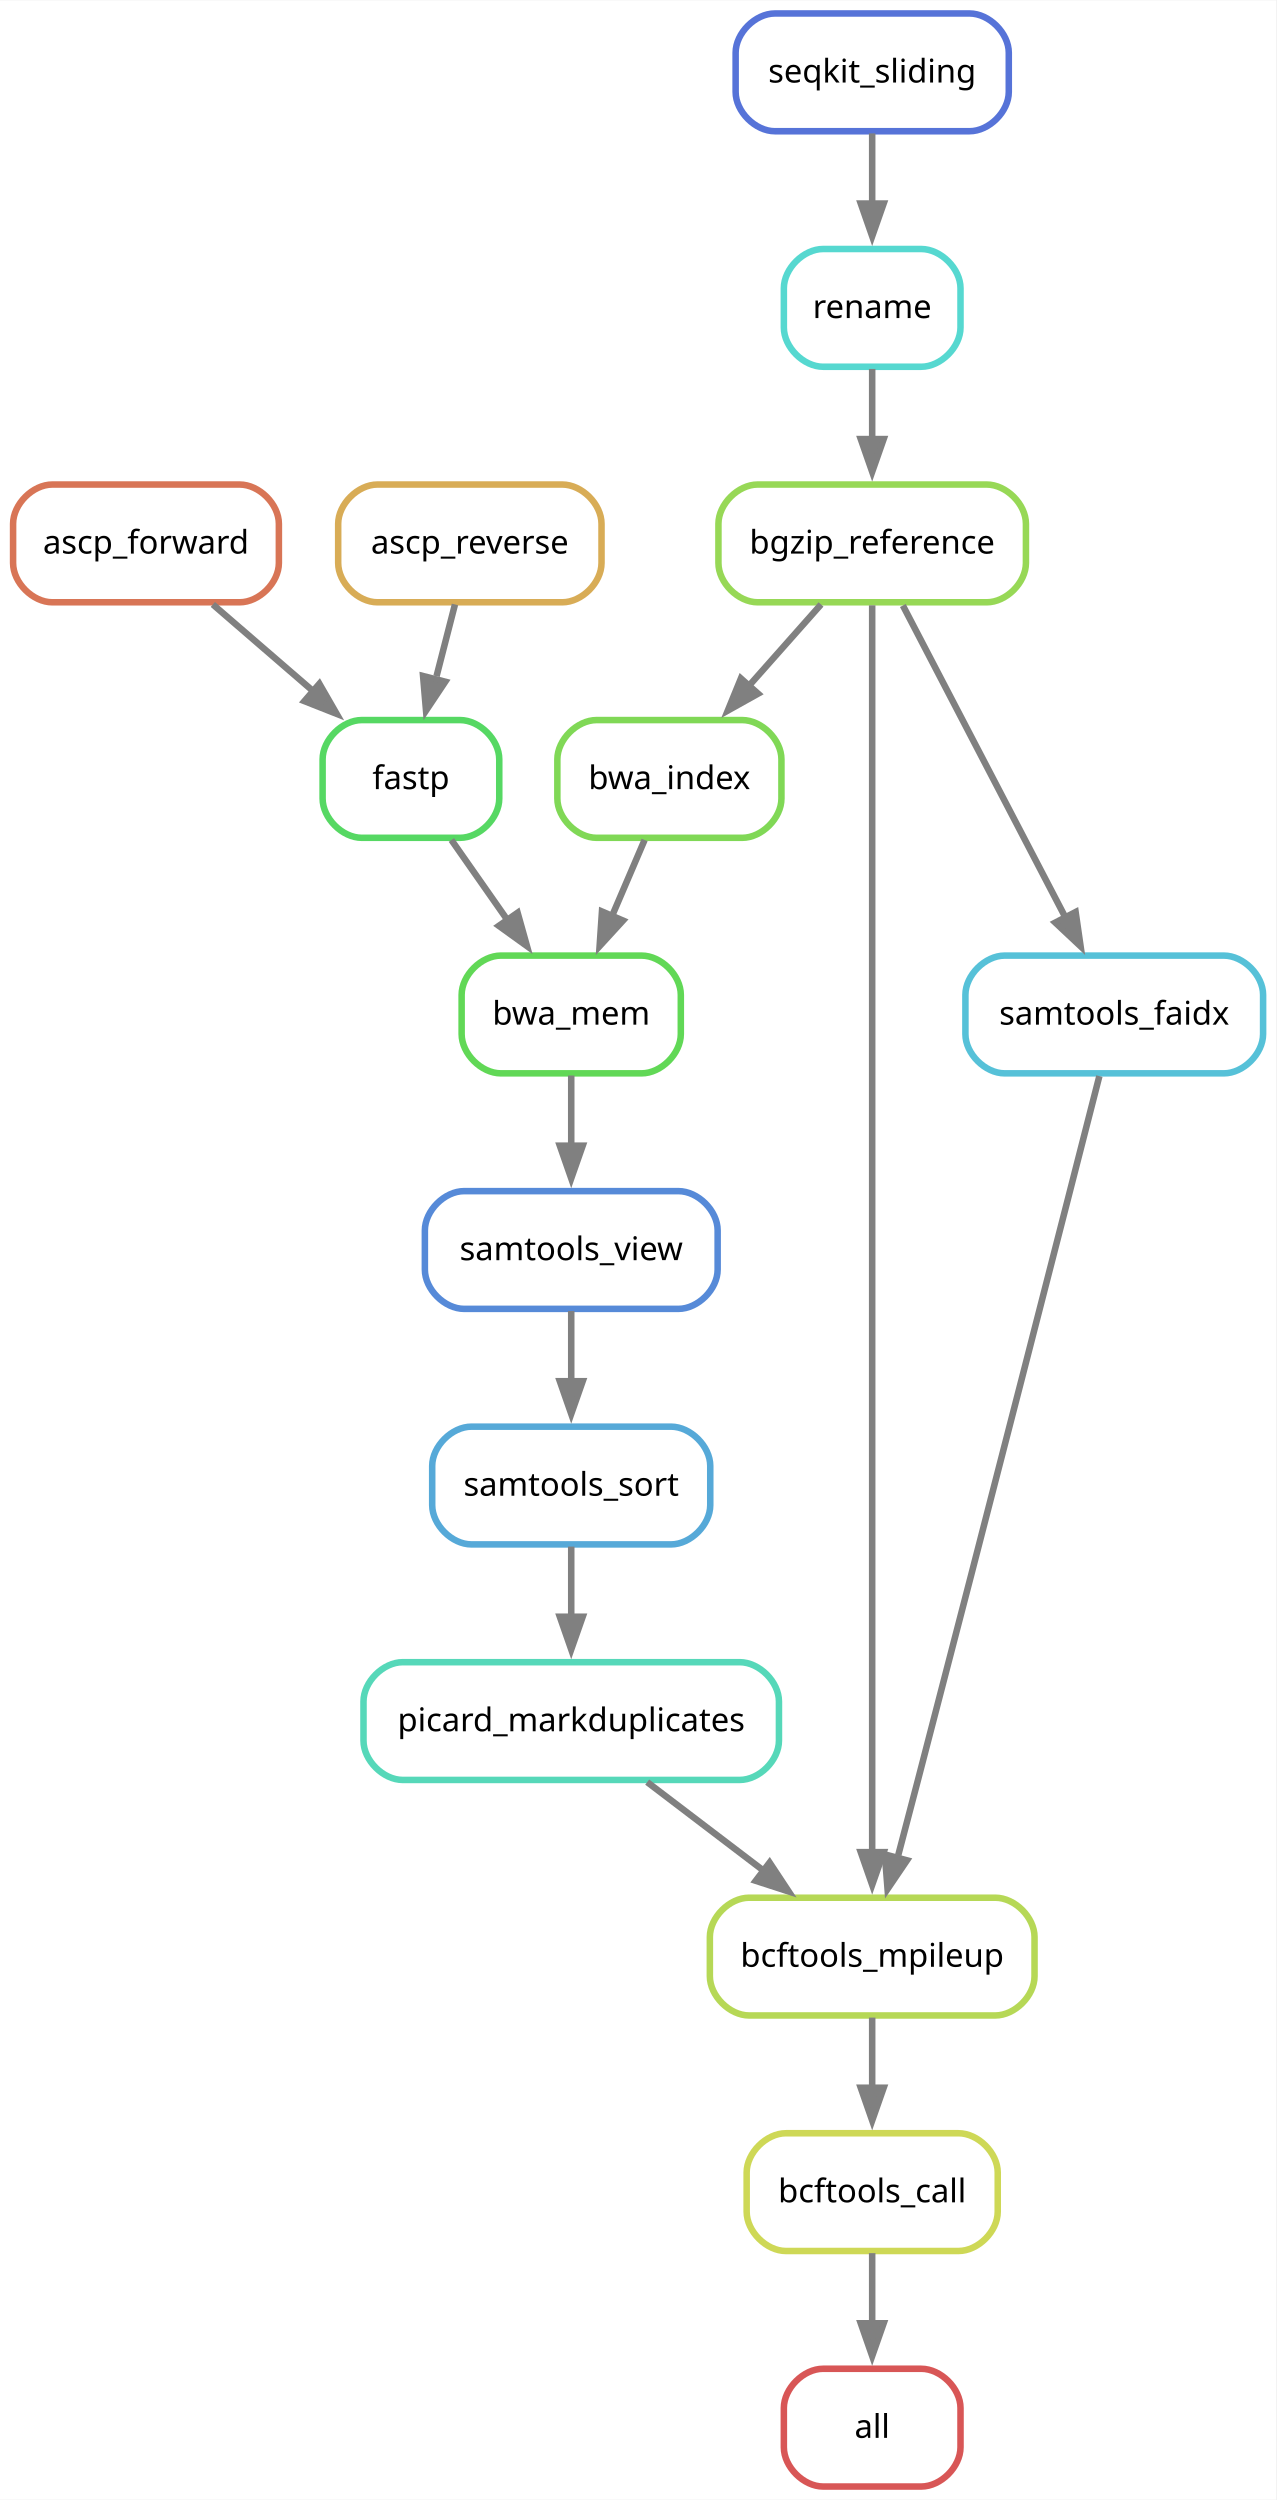
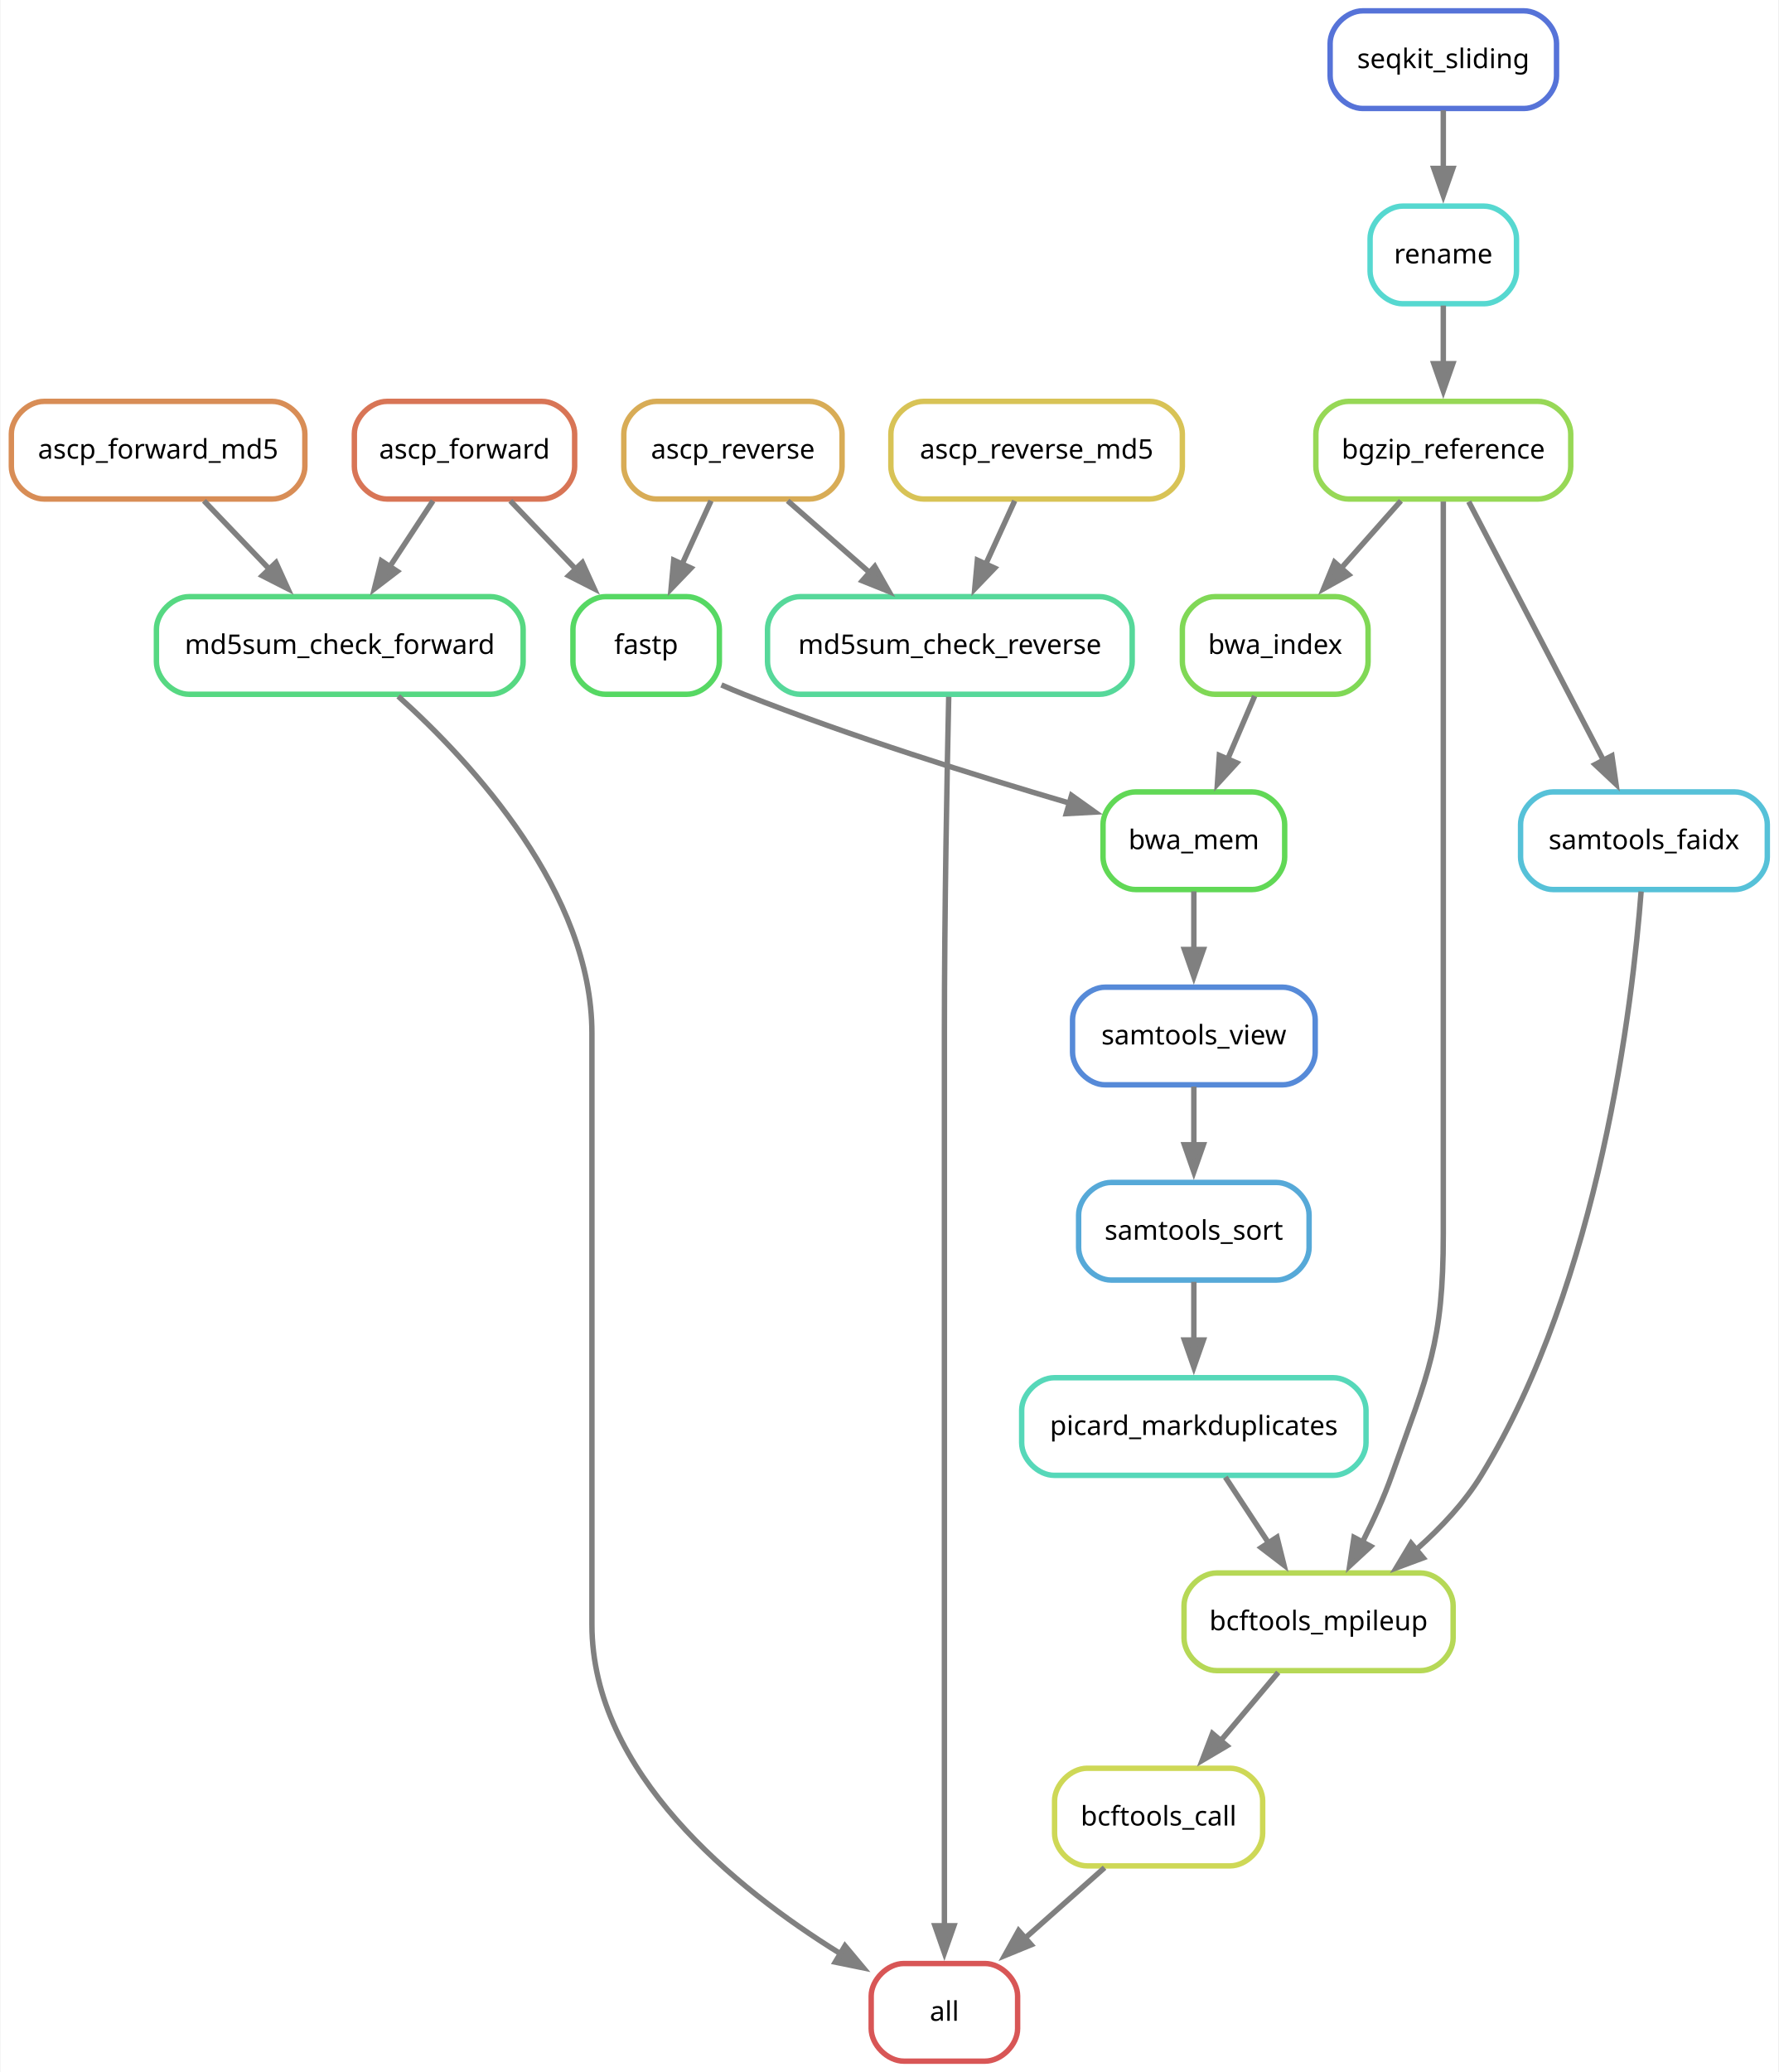
- <svg xmlns="http://www.w3.org/2000/svg" width="390pt" height="764pt" viewBox="0.00 0.00 390.12 764.00">
+ <svg xmlns="http://www.w3.org/2000/svg" width="656pt" height="764pt" viewBox="0.00 0.00 655.62 764.00">
  <g id="graph0" class="graph" transform="scale(1 1) rotate(0) translate(4 760)">
-     <polygon fill="white" stroke="none" points="-4,4 -4,-760 386.12,-760 386.12,4 -4,4" />
+     <polygon fill="white" stroke="none" points="-4,4 -4,-760 651.62,-760 651.62,4 -4,4" />
    <g id="node1" class="node">
-       <path fill="none" stroke="#d85656" stroke-width="2" d="M277.62,-36C277.62,-36 247.62,-36 247.62,-36 241.62,-36 235.62,-30 235.62,-24 235.62,-24 235.62,-12 235.62,-12 235.62,-6 241.62,0 247.62,0 247.62,0 277.62,0 277.62,0 283.62,0 289.62,-6 289.62,-12 289.62,-12 289.62,-24 289.62,-24 289.62,-30 283.62,-36 277.62,-36" />
-       <text text-anchor="middle" x="262.62" y="-14.88" font-family="sans" font-size="10.00">all</text>
+       <path fill="none" stroke="#d85656" stroke-width="2" d="M359.12,-36C359.12,-36 329.12,-36 329.12,-36 323.12,-36 317.12,-30 317.12,-24 317.12,-24 317.12,-12 317.12,-12 317.12,-6 323.12,0 329.12,0 329.12,0 359.12,0 359.12,0 365.12,0 371.12,-6 371.12,-12 371.12,-12 371.12,-24 371.12,-24 371.12,-30 365.12,-36 359.12,-36" />
+       <text text-anchor="middle" x="344.12" y="-14.88" font-family="sans" font-size="10.00">all</text>
    </g>
    <g id="node2" class="node">
-       <path fill="none" stroke="#ced856" stroke-width="2" d="M289,-108C289,-108 236.25,-108 236.25,-108 230.25,-108 224.25,-102 224.25,-96 224.25,-96 224.25,-84 224.25,-84 224.25,-78 230.25,-72 236.25,-72 236.25,-72 289,-72 289,-72 295,-72 301,-78 301,-84 301,-84 301,-96 301,-96 301,-102 295,-108 289,-108" />
-       <text text-anchor="middle" x="262.62" y="-86.88" font-family="sans" font-size="10.00">bcftools_call</text>
+       <path fill="none" stroke="#56d882" stroke-width="2" d="M176.75,-540C176.75,-540 65.5,-540 65.5,-540 59.5,-540 53.5,-534 53.5,-528 53.5,-528 53.5,-516 53.5,-516 53.5,-510 59.5,-504 65.5,-504 65.5,-504 176.75,-504 176.75,-504 182.75,-504 188.75,-510 188.75,-516 188.75,-516 188.75,-528 188.75,-528 188.75,-534 182.75,-540 176.75,-540" />
+       <text text-anchor="middle" x="121.12" y="-518.88" font-family="sans" font-size="10.00">md5sum_check_forward</text>
+     </g>
+     <g id="edge3" class="edge">
+       <path fill="none" stroke="grey" stroke-width="2" d="M142.69,-503.26C170.17,-478.53 214.12,-430.87 214.12,-379 214.12,-379 214.12,-379 214.12,-161 214.12,-106.39 267.07,-63.65 305.38,-39.87" />
+       <polygon fill="grey" stroke="grey" stroke-width="2" points="307.45,-42.52 314.24,-34.39 303.86,-36.51 307.45,-42.52" />
+     </g>
+     <g id="node3" class="node">
+       <path fill="none" stroke="#d87556" stroke-width="2" d="M195.75,-612C195.75,-612 138.5,-612 138.5,-612 132.5,-612 126.5,-606 126.5,-600 126.5,-600 126.5,-588 126.5,-588 126.5,-582 132.5,-576 138.5,-576 138.5,-576 195.75,-576 195.75,-576 201.75,-576 207.75,-582 207.75,-588 207.75,-588 207.75,-600 207.75,-600 207.75,-606 201.75,-612 195.75,-612" />
+       <text text-anchor="middle" x="167.12" y="-590.88" font-family="sans" font-size="10.00">ascp_forward</text>
+     </g>
+     <g id="edge5" class="edge">
+       <path fill="none" stroke="grey" stroke-width="2" d="M155.52,-575.34C150.81,-568.18 145.26,-559.73 140,-551.73" />
+       <polygon fill="grey" stroke="grey" stroke-width="2" points="142.31,-549.34 133.89,-542.9 136.46,-553.18 142.31,-549.34" />
+     </g>
+     <g id="node14" class="node">
+       <path fill="none" stroke="#56d863" stroke-width="2" d="M249.12,-540C249.12,-540 219.12,-540 219.12,-540 213.12,-540 207.12,-534 207.12,-528 207.12,-528 207.12,-516 207.12,-516 207.12,-510 213.12,-504 219.12,-504 219.12,-504 249.12,-504 249.12,-504 255.12,-504 261.12,-510 261.12,-516 261.12,-516 261.12,-528 261.12,-528 261.12,-534 255.12,-540 249.12,-540" />
+       <text text-anchor="middle" x="234.12" y="-518.88" font-family="sans" font-size="10.00">fastp</text>
+     </g>
+     <g id="edge17" class="edge">
+       <path fill="none" stroke="grey" stroke-width="2" d="M184.03,-575.34C191.36,-567.69 200.09,-558.56 208.21,-550.08" />
+       <polygon fill="grey" stroke="grey" stroke-width="2" points="210.6,-552.55 214.99,-542.9 205.55,-547.71 210.6,-552.55" />
+     </g>
+     <g id="node4" class="node">
+       <path fill="none" stroke="#d88d56" stroke-width="2" d="M96.25,-612C96.25,-612 12,-612 12,-612 6,-612 0,-606 0,-600 0,-600 0,-588 0,-588 0,-582 6,-576 12,-576 12,-576 96.25,-576 96.25,-576 102.25,-576 108.25,-582 108.25,-588 108.25,-588 108.25,-600 108.25,-600 108.25,-606 102.25,-612 96.25,-612" />
+       <text text-anchor="middle" x="54.12" y="-590.88" font-family="sans" font-size="10.00">ascp_forward_md5</text>
+     </g>
+     <g id="edge4" class="edge">
+       <path fill="none" stroke="grey" stroke-width="2" d="M71.03,-575.34C78.36,-567.69 87.09,-558.56 95.21,-550.08" />
+       <polygon fill="grey" stroke="grey" stroke-width="2" points="97.6,-552.55 101.99,-542.9 92.55,-547.71 97.6,-552.55" />
+     </g>
+     <g id="node5" class="node">
+       <path fill="none" stroke="#56d89a" stroke-width="2" d="M401.38,-540C401.38,-540 290.88,-540 290.88,-540 284.88,-540 278.88,-534 278.88,-528 278.88,-528 278.88,-516 278.88,-516 278.88,-510 284.88,-504 290.88,-504 290.88,-504 401.38,-504 401.38,-504 407.38,-504 413.38,-510 413.38,-516 413.38,-516 413.38,-528 413.38,-528 413.38,-534 407.38,-540 401.38,-540" />
+       <text text-anchor="middle" x="346.12" y="-518.88" font-family="sans" font-size="10.00">md5sum_check_reverse</text>
    </g>
    <g id="edge1" class="edge">
-       <path fill="none" stroke="grey" stroke-width="2" d="M262.62,-71.34C262.62,-64.75 262.62,-57.08 262.62,-49.67" />
-       <polygon fill="grey" stroke="grey" stroke-width="2" points="266.13,-49.9 262.62,-39.9 259.13,-49.9 266.13,-49.9" />
+       <path fill="none" stroke="grey" stroke-width="2" d="M345.71,-503.07C345.12,-476.13 344.12,-423.63 344.12,-379 344.12,-379 344.12,-379 344.12,-161 344.12,-122.65 344.12,-78.48 344.12,-49.72" />
+       <polygon fill="grey" stroke="grey" stroke-width="2" points="347.63,-49.93 344.12,-39.93 340.63,-49.93 347.63,-49.93" />
    </g>
-     <g id="node3" class="node">
-       <path fill="none" stroke="#b6d856" stroke-width="2" d="M300.25,-180C300.25,-180 225,-180 225,-180 219,-180 213,-174 213,-168 213,-168 213,-156 213,-156 213,-150 219,-144 225,-144 225,-144 300.25,-144 300.25,-144 306.25,-144 312.25,-150 312.25,-156 312.25,-156 312.25,-168 312.25,-168 312.25,-174 306.25,-180 300.25,-180" />
-       <text text-anchor="middle" x="262.62" y="-158.88" font-family="sans" font-size="10.00">bcftools_mpileup</text>
+     <g id="node6" class="node">
+       <path fill="none" stroke="#d8ac56" stroke-width="2" d="M294.38,-612C294.38,-612 237.88,-612 237.88,-612 231.88,-612 225.88,-606 225.88,-600 225.88,-600 225.88,-588 225.88,-588 225.88,-582 231.88,-576 237.88,-576 237.88,-576 294.38,-576 294.38,-576 300.38,-576 306.38,-582 306.38,-588 306.38,-588 306.38,-600 306.38,-600 306.38,-606 300.38,-612 294.38,-612" />
+       <text text-anchor="middle" x="266.12" y="-590.88" font-family="sans" font-size="10.00">ascp_reverse</text>
+     </g>
+     <g id="edge7" class="edge">
+       <path fill="none" stroke="grey" stroke-width="2" d="M286.31,-575.34C295.34,-567.44 306.17,-557.96 316.11,-549.26" />
+       <polygon fill="grey" stroke="grey" stroke-width="2" points="318.44,-551.12 323.67,-541.9 313.84,-545.85 318.44,-551.12" />
+     </g>
+     <g id="edge18" class="edge">
+       <path fill="none" stroke="grey" stroke-width="2" d="M258.05,-575.34C254.89,-568.43 251.18,-560.31 247.64,-552.56" />
+       <polygon fill="grey" stroke="grey" stroke-width="2" points="250.65,-550.54 243.31,-542.9 244.28,-553.45 250.65,-550.54" />
+     </g>
+     <g id="node7" class="node">
+       <path fill="none" stroke="#d8c356" stroke-width="2" d="M419.88,-612C419.88,-612 336.38,-612 336.38,-612 330.38,-612 324.38,-606 324.38,-600 324.38,-600 324.38,-588 324.38,-588 324.38,-582 330.38,-576 336.38,-576 336.38,-576 419.88,-576 419.88,-576 425.88,-576 431.88,-582 431.88,-588 431.88,-588 431.88,-600 431.88,-600 431.88,-606 425.88,-612 419.88,-612" />
+       <text text-anchor="middle" x="378.12" y="-590.88" font-family="sans" font-size="10.00">ascp_reverse_md5</text>
+     </g>
+     <g id="edge6" class="edge">
+       <path fill="none" stroke="grey" stroke-width="2" d="M370.05,-575.34C366.89,-568.43 363.18,-560.31 359.64,-552.56" />
+       <polygon fill="grey" stroke="grey" stroke-width="2" points="362.65,-550.54 355.31,-542.9 356.28,-553.45 362.65,-550.54" />
+     </g>
+     <g id="node8" class="node">
+       <path fill="none" stroke="#ced856" stroke-width="2" d="M449.5,-108C449.5,-108 396.75,-108 396.75,-108 390.75,-108 384.75,-102 384.75,-96 384.75,-96 384.75,-84 384.75,-84 384.75,-78 390.75,-72 396.75,-72 396.75,-72 449.5,-72 449.5,-72 455.5,-72 461.5,-78 461.5,-84 461.5,-84 461.5,-96 461.5,-96 461.5,-102 455.5,-108 449.5,-108" />
+       <text text-anchor="middle" x="423.12" y="-86.88" font-family="sans" font-size="10.00">bcftools_call</text>
    </g>
    <g id="edge2" class="edge">
-       <path fill="none" stroke="grey" stroke-width="2" d="M262.62,-143.34C262.62,-136.75 262.62,-129.08 262.62,-121.67" />
-       <polygon fill="grey" stroke="grey" stroke-width="2" points="266.13,-121.9 262.62,-111.9 259.13,-121.9 266.13,-121.9" />
+       <path fill="none" stroke="grey" stroke-width="2" d="M403.19,-71.34C394.28,-63.44 383.59,-53.96 373.76,-45.26" />
+       <polygon fill="grey" stroke="grey" stroke-width="2" points="376.13,-42.91 366.33,-38.9 371.49,-48.15 376.13,-42.91" />
    </g>
-     <g id="node4" class="node">
-       <path fill="none" stroke="#56d8b9" stroke-width="2" d="M222.12,-252C222.12,-252 119.12,-252 119.12,-252 113.12,-252 107.12,-246 107.12,-240 107.12,-240 107.12,-228 107.12,-228 107.12,-222 113.12,-216 119.12,-216 119.12,-216 222.12,-216 222.12,-216 228.12,-216 234.12,-222 234.12,-228 234.12,-228 234.12,-240 234.12,-240 234.12,-246 228.12,-252 222.12,-252" />
-       <text text-anchor="middle" x="170.62" y="-230.88" font-family="sans" font-size="10.00">picard_markduplicates</text>
-     </g>
-     <g id="edge5" class="edge">
-       <path fill="none" stroke="grey" stroke-width="2" d="M193.84,-215.34C204.44,-207.27 217.19,-197.57 228.82,-188.72" />
-       <polygon fill="grey" stroke="grey" stroke-width="2" points="231.26,-190.74 237.1,-181.9 227.02,-185.17 231.26,-190.74" />
-     </g>
-     <g id="node5" class="node">
-       <path fill="none" stroke="#56a9d8" stroke-width="2" d="M201.12,-324C201.12,-324 140.12,-324 140.12,-324 134.12,-324 128.12,-318 128.12,-312 128.12,-312 128.12,-300 128.12,-300 128.12,-294 134.12,-288 140.12,-288 140.12,-288 201.12,-288 201.12,-288 207.12,-288 213.12,-294 213.12,-300 213.12,-300 213.12,-312 213.12,-312 213.12,-318 207.12,-324 201.12,-324" />
-       <text text-anchor="middle" x="170.62" y="-302.88" font-family="sans" font-size="10.00">samtools_sort</text>
-     </g>
-     <g id="edge6" class="edge">
-       <path fill="none" stroke="grey" stroke-width="2" d="M170.62,-287.34C170.62,-280.75 170.62,-273.08 170.62,-265.67" />
-       <polygon fill="grey" stroke="grey" stroke-width="2" points="174.13,-265.9 170.62,-255.9 167.13,-265.9 174.13,-265.9" />
-     </g>
-     <g id="node6" class="node">
-       <path fill="none" stroke="#568ad8" stroke-width="2" d="M203.38,-396C203.38,-396 137.88,-396 137.88,-396 131.88,-396 125.88,-390 125.88,-384 125.88,-384 125.88,-372 125.88,-372 125.88,-366 131.88,-360 137.88,-360 137.88,-360 203.38,-360 203.38,-360 209.38,-360 215.38,-366 215.38,-372 215.38,-372 215.38,-384 215.38,-384 215.38,-390 209.38,-396 203.38,-396" />
-       <text text-anchor="middle" x="170.62" y="-374.88" font-family="sans" font-size="10.00">samtools_view</text>
-     </g>
-     <g id="edge7" class="edge">
-       <path fill="none" stroke="grey" stroke-width="2" d="M170.62,-359.34C170.62,-352.75 170.62,-345.08 170.62,-337.67" />
-       <polygon fill="grey" stroke="grey" stroke-width="2" points="174.13,-337.9 170.62,-327.9 167.13,-337.9 174.13,-337.9" />
-     </g>
-     <g id="node7" class="node">
-       <path fill="none" stroke="#61d856" stroke-width="2" d="M192.12,-468C192.12,-468 149.12,-468 149.12,-468 143.12,-468 137.12,-462 137.12,-456 137.12,-456 137.12,-444 137.12,-444 137.12,-438 143.12,-432 149.12,-432 149.12,-432 192.12,-432 192.12,-432 198.12,-432 204.12,-438 204.12,-444 204.12,-444 204.12,-456 204.12,-456 204.12,-462 198.12,-468 192.12,-468" />
-       <text text-anchor="middle" x="170.62" y="-446.88" font-family="sans" font-size="10.00">bwa_mem</text>
+     <g id="node9" class="node">
+       <path fill="none" stroke="#b6d856" stroke-width="2" d="M519.75,-180C519.75,-180 444.5,-180 444.5,-180 438.5,-180 432.5,-174 432.5,-168 432.5,-168 432.5,-156 432.5,-156 432.5,-150 438.5,-144 444.5,-144 444.5,-144 519.75,-144 519.75,-144 525.75,-144 531.75,-150 531.75,-156 531.75,-156 531.75,-168 531.75,-168 531.75,-174 525.75,-180 519.75,-180" />
+       <text text-anchor="middle" x="482.12" y="-158.88" font-family="sans" font-size="10.00">bcftools_mpileup</text>
    </g>
    <g id="edge8" class="edge">
-       <path fill="none" stroke="grey" stroke-width="2" d="M170.62,-431.34C170.62,-424.75 170.62,-417.08 170.62,-409.67" />
-       <polygon fill="grey" stroke="grey" stroke-width="2" points="174.13,-409.9 170.62,-399.9 167.13,-409.9 174.13,-409.9" />
+       <path fill="none" stroke="grey" stroke-width="2" d="M467.24,-143.34C460.93,-135.85 453.42,-126.95 446.41,-118.63" />
+       <polygon fill="grey" stroke="grey" stroke-width="2" points="448.33,-116.29 439.21,-110.9 442.98,-120.8 448.33,-116.29" />
    </g>
-     <g id="node8" class="node">
-       <path fill="none" stroke="#56d863" stroke-width="2" d="M136.62,-540C136.62,-540 106.62,-540 106.62,-540 100.62,-540 94.62,-534 94.62,-528 94.62,-528 94.62,-516 94.62,-516 94.62,-510 100.62,-504 106.62,-504 106.62,-504 136.62,-504 136.62,-504 142.62,-504 148.62,-510 148.62,-516 148.62,-516 148.62,-528 148.62,-528 148.62,-534 142.62,-540 136.62,-540" />
-       <text text-anchor="middle" x="121.62" y="-518.88" font-family="sans" font-size="10.00">fastp</text>
+     <g id="node10" class="node">
+       <path fill="none" stroke="#56d8b9" stroke-width="2" d="M487.62,-252C487.62,-252 384.62,-252 384.62,-252 378.62,-252 372.62,-246 372.62,-240 372.62,-240 372.62,-228 372.62,-228 372.62,-222 378.62,-216 384.62,-216 384.62,-216 487.62,-216 487.62,-216 493.62,-216 499.62,-222 499.62,-228 499.62,-228 499.62,-240 499.62,-240 499.62,-246 493.62,-252 487.62,-252" />
+       <text text-anchor="middle" x="436.12" y="-230.88" font-family="sans" font-size="10.00">picard_markduplicates</text>
+     </g>
+     <g id="edge11" class="edge">
+       <path fill="none" stroke="grey" stroke-width="2" d="M447.73,-215.34C452.44,-208.18 457.99,-199.73 463.25,-191.73" />
+       <polygon fill="grey" stroke="grey" stroke-width="2" points="466.79,-193.18 469.36,-182.9 460.94,-189.34 466.79,-193.18" />
+     </g>
+     <g id="node11" class="node">
+       <path fill="none" stroke="#56a9d8" stroke-width="2" d="M466.62,-324C466.62,-324 405.62,-324 405.62,-324 399.62,-324 393.62,-318 393.62,-312 393.62,-312 393.62,-300 393.62,-300 393.62,-294 399.62,-288 405.62,-288 405.62,-288 466.62,-288 466.62,-288 472.62,-288 478.62,-294 478.62,-300 478.62,-300 478.62,-312 478.62,-312 478.62,-318 472.62,-324 466.62,-324" />
+       <text text-anchor="middle" x="436.12" y="-302.88" font-family="sans" font-size="10.00">samtools_sort</text>
+     </g>
+     <g id="edge12" class="edge">
+       <path fill="none" stroke="grey" stroke-width="2" d="M436.12,-287.34C436.12,-280.75 436.12,-273.08 436.12,-265.67" />
+       <polygon fill="grey" stroke="grey" stroke-width="2" points="439.63,-265.9 436.12,-255.9 432.63,-265.9 439.63,-265.9" />
+     </g>
+     <g id="node12" class="node">
+       <path fill="none" stroke="#568ad8" stroke-width="2" d="M468.88,-396C468.88,-396 403.38,-396 403.38,-396 397.38,-396 391.38,-390 391.38,-384 391.38,-384 391.38,-372 391.38,-372 391.38,-366 397.38,-360 403.38,-360 403.38,-360 468.88,-360 468.88,-360 474.88,-360 480.88,-366 480.88,-372 480.88,-372 480.88,-384 480.88,-384 480.88,-390 474.88,-396 468.88,-396" />
+       <text text-anchor="middle" x="436.12" y="-374.88" font-family="sans" font-size="10.00">samtools_view</text>
+     </g>
+     <g id="edge13" class="edge">
+       <path fill="none" stroke="grey" stroke-width="2" d="M436.12,-359.34C436.12,-352.75 436.12,-345.08 436.12,-337.67" />
+       <polygon fill="grey" stroke="grey" stroke-width="2" points="439.63,-337.9 436.12,-327.9 432.63,-337.9 439.63,-337.9" />
+     </g>
+     <g id="node13" class="node">
+       <path fill="none" stroke="#61d856" stroke-width="2" d="M457.62,-468C457.62,-468 414.62,-468 414.62,-468 408.62,-468 402.62,-462 402.62,-456 402.62,-456 402.62,-444 402.62,-444 402.62,-438 408.62,-432 414.62,-432 414.62,-432 457.62,-432 457.62,-432 463.62,-432 469.62,-438 469.62,-444 469.62,-444 469.62,-456 469.62,-456 469.62,-462 463.62,-468 457.62,-468" />
+       <text text-anchor="middle" x="436.12" y="-446.88" font-family="sans" font-size="10.00">bwa_mem</text>
+     </g>
+     <g id="edge14" class="edge">
+       <path fill="none" stroke="grey" stroke-width="2" d="M436.12,-431.34C436.12,-424.75 436.12,-417.08 436.12,-409.67" />
+       <polygon fill="grey" stroke="grey" stroke-width="2" points="439.63,-409.9 436.12,-399.9 432.63,-409.9 439.63,-409.9" />
+     </g>
+     <g id="edge16" class="edge">
+       <path fill="none" stroke="grey" stroke-width="2" d="M261.87,-507.45C264.64,-506.24 267.42,-505.06 270.12,-504 309.69,-488.42 355.84,-473.97 389.43,-464.11" />
+       <polygon fill="grey" stroke="grey" stroke-width="2" points="391.02,-466.71 399.64,-460.56 389.07,-459.99 391.02,-466.71" />
+     </g>
+     <g id="node15" class="node">
+       <path fill="none" stroke="#80d856" stroke-width="2" d="M488.38,-540C488.38,-540 443.88,-540 443.88,-540 437.88,-540 431.88,-534 431.88,-528 431.88,-528 431.88,-516 431.88,-516 431.88,-510 437.88,-504 443.88,-504 443.88,-504 488.38,-504 488.38,-504 494.38,-504 500.38,-510 500.38,-516 500.38,-516 500.38,-528 500.38,-528 500.38,-534 494.38,-540 488.38,-540" />
+       <text text-anchor="middle" x="466.12" y="-518.88" font-family="sans" font-size="10.00">bwa_index</text>
+     </g>
+     <g id="edge15" class="edge">
+       <path fill="none" stroke="grey" stroke-width="2" d="M458.55,-503.34C455.63,-496.51 452.2,-488.5 448.91,-480.83" />
+       <polygon fill="grey" stroke="grey" stroke-width="2" points="451.95,-478.71 444.8,-470.9 445.52,-481.47 451.95,-478.71" />
+     </g>
+     <g id="node16" class="node">
+       <path fill="none" stroke="#97d856" stroke-width="2" d="M563.12,-612C563.12,-612 493.12,-612 493.12,-612 487.12,-612 481.12,-606 481.12,-600 481.12,-600 481.12,-588 481.12,-588 481.12,-582 487.12,-576 493.12,-576 493.12,-576 563.12,-576 563.12,-576 569.12,-576 575.12,-582 575.12,-588 575.12,-588 575.12,-600 575.12,-600 575.12,-606 569.12,-612 563.12,-612" />
+       <text text-anchor="middle" x="528.12" y="-590.88" font-family="sans" font-size="10.00">bgzip_reference</text>
+     </g>
+     <g id="edge10" class="edge">
+       <path fill="none" stroke="grey" stroke-width="2" d="M528.12,-575.07C528.12,-548.13 528.12,-495.62 528.12,-451 528.12,-451 528.12,-451 528.12,-305 528.12,-264.55 522.64,-254.12 509.12,-216 506.27,-207.95 502.44,-199.57 498.57,-191.92" />
+       <polygon fill="grey" stroke="grey" stroke-width="2" points="501.36,-189.82 493.58,-182.63 495.18,-193.11 501.36,-189.82" />
+     </g>
+     <g id="edge19" class="edge">
+       <path fill="none" stroke="grey" stroke-width="2" d="M512.48,-575.34C505.85,-567.85 497.96,-558.95 490.59,-550.63" />
+       <polygon fill="grey" stroke="grey" stroke-width="2" points="493.23,-548.07 483.98,-542.9 487.99,-552.71 493.23,-548.07" />
+     </g>
+     <g id="node19" class="node">
+       <path fill="none" stroke="#56c1d8" stroke-width="2" d="M635.62,-468C635.62,-468 568.62,-468 568.62,-468 562.62,-468 556.62,-462 556.62,-456 556.62,-456 556.62,-444 556.62,-444 556.62,-438 562.62,-432 568.62,-432 568.62,-432 635.62,-432 635.62,-432 641.62,-432 647.62,-438 647.62,-444 647.62,-444 647.62,-456 647.62,-456 647.62,-462 641.62,-468 635.62,-468" />
+       <text text-anchor="middle" x="602.12" y="-446.88" font-family="sans" font-size="10.00">samtools_faidx</text>
+     </g>
+     <g id="edge22" class="edge">
+       <path fill="none" stroke="grey" stroke-width="2" d="M537.5,-575.02C549.95,-551.12 572.11,-508.59 586.96,-480.1" />
+       <polygon fill="grey" stroke="grey" stroke-width="2" points="590.31,-481.32 591.83,-470.84 584.1,-478.09 590.31,-481.32" />
+     </g>
+     <g id="node17" class="node">
+       <path fill="none" stroke="#56d8d0" stroke-width="2" d="M543.12,-684C543.12,-684 513.12,-684 513.12,-684 507.12,-684 501.12,-678 501.12,-672 501.12,-672 501.12,-660 501.12,-660 501.12,-654 507.12,-648 513.12,-648 513.12,-648 543.12,-648 543.12,-648 549.12,-648 555.12,-654 555.12,-660 555.12,-660 555.12,-672 555.12,-672 555.12,-678 549.12,-684 543.12,-684" />
+       <text text-anchor="middle" x="528.12" y="-662.88" font-family="sans" font-size="10.00">rename</text>
+     </g>
+     <g id="edge20" class="edge">
+       <path fill="none" stroke="grey" stroke-width="2" d="M528.12,-647.34C528.12,-640.75 528.12,-633.08 528.12,-625.67" />
+       <polygon fill="grey" stroke="grey" stroke-width="2" points="531.63,-625.9 528.12,-615.9 524.63,-625.9 531.63,-625.9" />
+     </g>
+     <g id="node18" class="node">
+       <path fill="none" stroke="#5673d8" stroke-width="2" d="M557.88,-756C557.88,-756 498.38,-756 498.38,-756 492.38,-756 486.38,-750 486.38,-744 486.38,-744 486.38,-732 486.38,-732 486.38,-726 492.38,-720 498.38,-720 498.38,-720 557.88,-720 557.88,-720 563.88,-720 569.88,-726 569.88,-732 569.88,-732 569.88,-744 569.88,-744 569.88,-750 563.88,-756 557.88,-756" />
+       <text text-anchor="middle" x="528.12" y="-734.88" font-family="sans" font-size="10.00">seqkit_sliding</text>
+     </g>
+     <g id="edge21" class="edge">
+       <path fill="none" stroke="grey" stroke-width="2" d="M528.12,-719.34C528.12,-712.75 528.12,-705.08 528.12,-697.67" />
+       <polygon fill="grey" stroke="grey" stroke-width="2" points="531.63,-697.9 528.12,-687.9 524.63,-697.9 531.63,-697.9" />
    </g>
    <g id="edge9" class="edge">
-       <path fill="none" stroke="grey" stroke-width="2" d="M133.99,-503.34C139.06,-496.1 145.05,-487.53 150.71,-479.45" />
-       <polygon fill="grey" stroke="grey" stroke-width="2" points="154.23,-481.1 157.09,-470.9 148.49,-477.09 154.23,-481.1" />
-     </g>
-     <g id="node9" class="node">
-       <path fill="none" stroke="#d87556" stroke-width="2" d="M69.25,-612C69.25,-612 12,-612 12,-612 6,-612 0,-606 0,-600 0,-600 0,-588 0,-588 0,-582 6,-576 12,-576 12,-576 69.25,-576 69.25,-576 75.25,-576 81.25,-582 81.25,-588 81.25,-588 81.25,-600 81.25,-600 81.25,-606 75.25,-612 69.25,-612" />
-       <text text-anchor="middle" x="40.62" y="-590.88" font-family="sans" font-size="10.00">ascp_forward</text>
-     </g>
-     <g id="edge12" class="edge">
-       <path fill="none" stroke="grey" stroke-width="2" d="M61.06,-575.34C70.2,-567.44 81.17,-557.96 91.24,-549.26" />
-       <polygon fill="grey" stroke="grey" stroke-width="2" points="93.63,-551.09 98.91,-541.9 89.06,-545.79 93.63,-551.09" />
-     </g>
-     <g id="node10" class="node">
-       <path fill="none" stroke="#d8ac56" stroke-width="2" d="M167.88,-612C167.88,-612 111.38,-612 111.38,-612 105.38,-612 99.38,-606 99.38,-600 99.38,-600 99.38,-588 99.38,-588 99.38,-582 105.38,-576 111.38,-576 111.38,-576 167.88,-576 167.88,-576 173.88,-576 179.88,-582 179.88,-588 179.88,-588 179.88,-600 179.88,-600 179.88,-606 173.88,-612 167.88,-612" />
-       <text text-anchor="middle" x="139.62" y="-590.88" font-family="sans" font-size="10.00">ascp_reverse</text>
-     </g>
-     <g id="edge11" class="edge">
-       <path fill="none" stroke="grey" stroke-width="2" d="M135.08,-575.34C133.37,-568.67 131.37,-560.89 129.44,-553.39" />
-       <polygon fill="grey" stroke="grey" stroke-width="2" points="132.11,-551.72 126.23,-542.9 125.33,-553.46 132.11,-551.72" />
-     </g>
-     <g id="node11" class="node">
-       <path fill="none" stroke="#80d856" stroke-width="2" d="M222.88,-540C222.88,-540 178.38,-540 178.38,-540 172.38,-540 166.38,-534 166.38,-528 166.38,-528 166.38,-516 166.38,-516 166.38,-510 172.38,-504 178.38,-504 178.38,-504 222.88,-504 222.88,-504 228.88,-504 234.88,-510 234.88,-516 234.88,-516 234.88,-528 234.88,-528 234.88,-534 228.88,-540 222.88,-540" />
-       <text text-anchor="middle" x="200.62" y="-518.88" font-family="sans" font-size="10.00">bwa_index</text>
-     </g>
-     <g id="edge10" class="edge">
-       <path fill="none" stroke="grey" stroke-width="2" d="M193.05,-503.34C190.13,-496.51 186.7,-488.5 183.41,-480.83" />
-       <polygon fill="grey" stroke="grey" stroke-width="2" points="186.45,-478.71 179.3,-470.9 180.02,-481.47 186.45,-478.71" />
-     </g>
-     <g id="node12" class="node">
-       <path fill="none" stroke="#97d856" stroke-width="2" d="M297.62,-612C297.62,-612 227.62,-612 227.62,-612 221.62,-612 215.62,-606 215.62,-600 215.62,-600 215.62,-588 215.62,-588 215.62,-582 221.62,-576 227.62,-576 227.62,-576 297.62,-576 297.62,-576 303.62,-576 309.62,-582 309.62,-588 309.62,-588 309.62,-600 309.62,-600 309.62,-606 303.62,-612 297.62,-612" />
-       <text text-anchor="middle" x="262.62" y="-590.88" font-family="sans" font-size="10.00">bgzip_reference</text>
-     </g>
-     <g id="edge3" class="edge">
-       <path fill="none" stroke="grey" stroke-width="2" d="M262.62,-575.07C262.62,-548.13 262.62,-495.62 262.62,-451 262.62,-451 262.62,-451 262.62,-305 262.62,-266.65 262.62,-222.48 262.62,-193.72" />
-       <polygon fill="grey" stroke="grey" stroke-width="2" points="266.13,-193.93 262.62,-183.93 259.13,-193.93 266.13,-193.93" />
-     </g>
-     <g id="edge13" class="edge">
-       <path fill="none" stroke="grey" stroke-width="2" d="M246.98,-575.34C240.35,-567.85 232.46,-558.95 225.09,-550.63" />
-       <polygon fill="grey" stroke="grey" stroke-width="2" points="227.73,-548.07 218.48,-542.9 222.49,-552.71 227.73,-548.07" />
-     </g>
-     <g id="node15" class="node">
-       <path fill="none" stroke="#56c1d8" stroke-width="2" d="M370.12,-468C370.12,-468 303.12,-468 303.12,-468 297.12,-468 291.12,-462 291.12,-456 291.12,-456 291.12,-444 291.12,-444 291.12,-438 297.12,-432 303.12,-432 303.12,-432 370.12,-432 370.12,-432 376.12,-432 382.12,-438 382.12,-444 382.12,-444 382.12,-456 382.12,-456 382.12,-462 376.12,-468 370.12,-468" />
-       <text text-anchor="middle" x="336.62" y="-446.88" font-family="sans" font-size="10.00">samtools_faidx</text>
-     </g>
-     <g id="edge16" class="edge">
-       <path fill="none" stroke="grey" stroke-width="2" d="M272,-575.02C284.45,-551.12 306.61,-508.59 321.46,-480.1" />
-       <polygon fill="grey" stroke="grey" stroke-width="2" points="324.81,-481.32 326.33,-470.84 318.6,-478.09 324.81,-481.32" />
-     </g>
-     <g id="node13" class="node">
-       <path fill="none" stroke="#56d8d0" stroke-width="2" d="M277.62,-684C277.62,-684 247.62,-684 247.62,-684 241.62,-684 235.62,-678 235.62,-672 235.62,-672 235.62,-660 235.62,-660 235.62,-654 241.62,-648 247.62,-648 247.62,-648 277.62,-648 277.62,-648 283.62,-648 289.62,-654 289.62,-660 289.62,-660 289.62,-672 289.62,-672 289.62,-678 283.62,-684 277.62,-684" />
-       <text text-anchor="middle" x="262.62" y="-662.88" font-family="sans" font-size="10.00">rename</text>
-     </g>
-     <g id="edge14" class="edge">
-       <path fill="none" stroke="grey" stroke-width="2" d="M262.62,-647.34C262.62,-640.75 262.62,-633.08 262.62,-625.67" />
-       <polygon fill="grey" stroke="grey" stroke-width="2" points="266.13,-625.9 262.62,-615.9 259.13,-625.9 266.13,-625.9" />
-     </g>
-     <g id="node14" class="node">
-       <path fill="none" stroke="#5673d8" stroke-width="2" d="M292.38,-756C292.38,-756 232.88,-756 232.88,-756 226.88,-756 220.88,-750 220.88,-744 220.88,-744 220.88,-732 220.88,-732 220.88,-726 226.88,-720 232.88,-720 232.88,-720 292.38,-720 292.38,-720 298.38,-720 304.38,-726 304.38,-732 304.38,-732 304.38,-744 304.38,-744 304.38,-750 298.38,-756 292.38,-756" />
-       <text text-anchor="middle" x="262.62" y="-734.88" font-family="sans" font-size="10.00">seqkit_sliding</text>
-     </g>
-     <g id="edge15" class="edge">
-       <path fill="none" stroke="grey" stroke-width="2" d="M262.62,-719.34C262.62,-712.75 262.62,-705.08 262.62,-697.67" />
-       <polygon fill="grey" stroke="grey" stroke-width="2" points="266.13,-697.9 262.62,-687.9 259.13,-697.9 266.13,-697.9" />
-     </g>
-     <g id="edge4" class="edge">
-       <path fill="none" stroke="grey" stroke-width="2" d="M332.07,-431.16C322.1,-392.13 297.55,-296.23 276.62,-216 274.68,-208.54 272.56,-200.5 270.58,-192.98" />
-       <polygon fill="grey" stroke="grey" stroke-width="2" points="273.26,-191.43 267.32,-182.66 266.49,-193.22 273.26,-191.43" />
+       <path fill="none" stroke="grey" stroke-width="2" d="M601.08,-431.27C597.96,-390.4 585.98,-287.59 542.12,-216 536.01,-206.01 527.41,-196.86 518.64,-189.07" />
+       <polygon fill="grey" stroke="grey" stroke-width="2" points="520.71,-185.57 510.77,-181.88 516.23,-190.96 520.71,-185.57" />
    </g>
  </g>
</svg>
